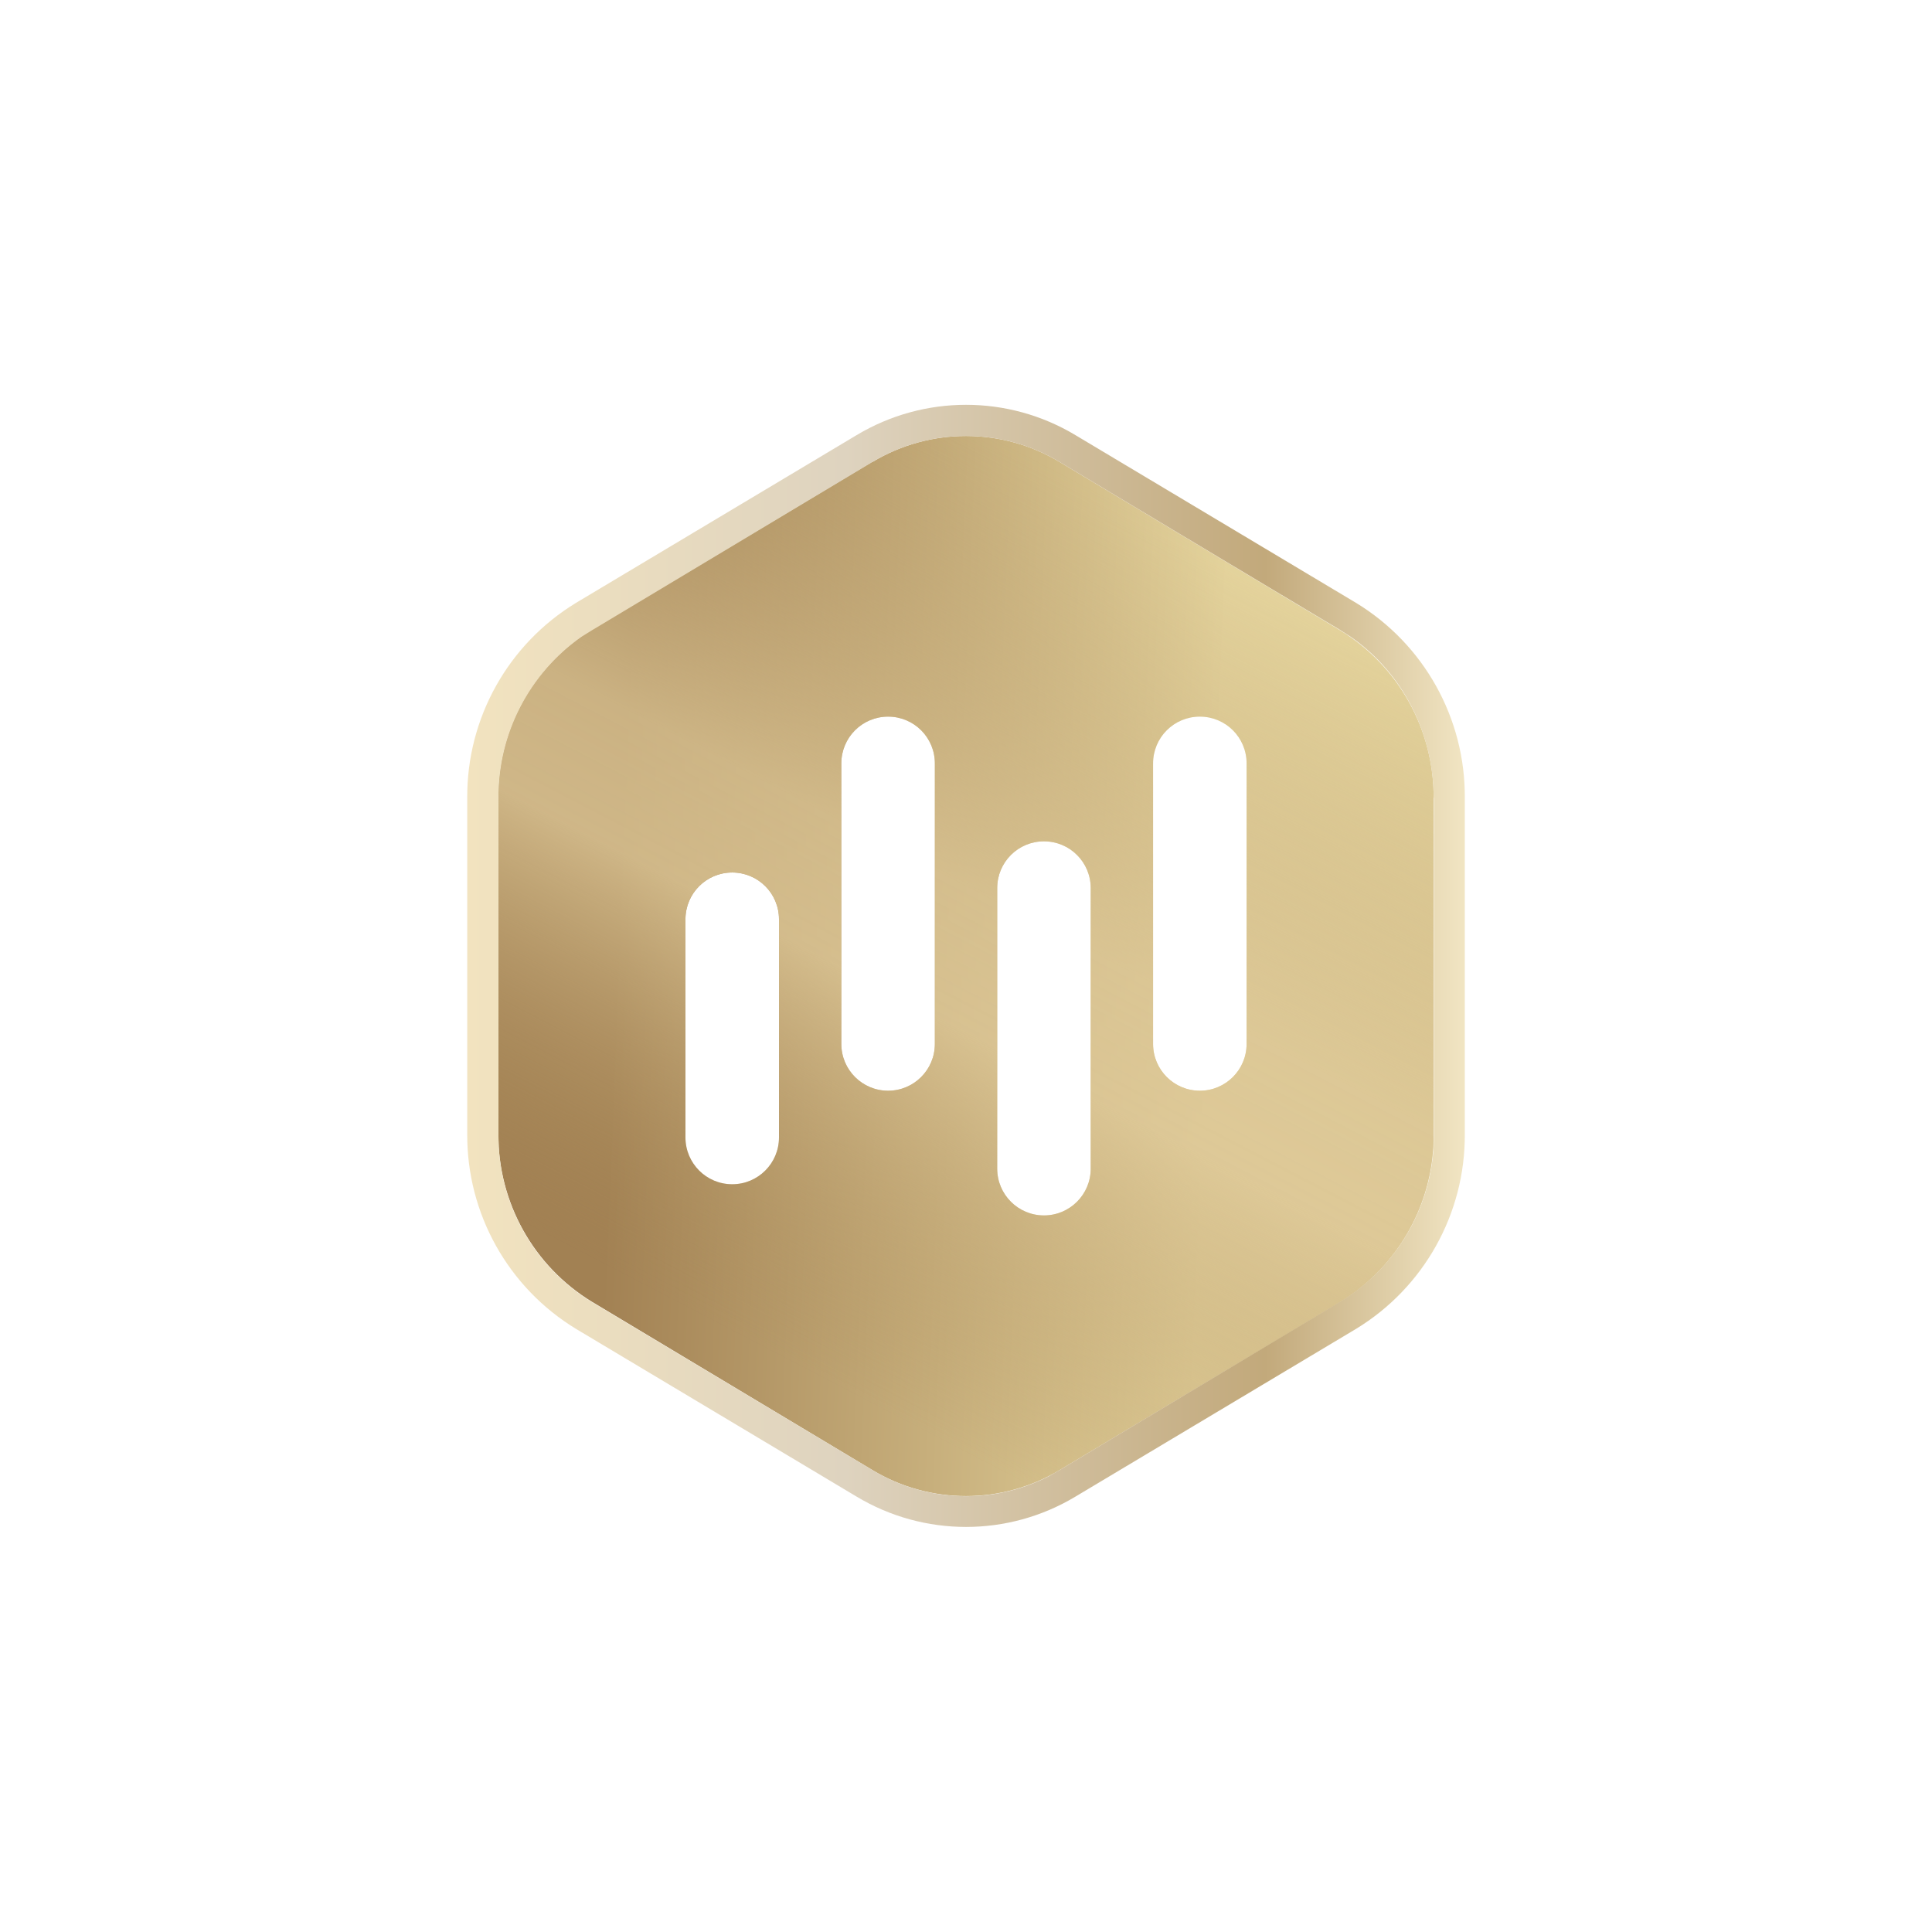
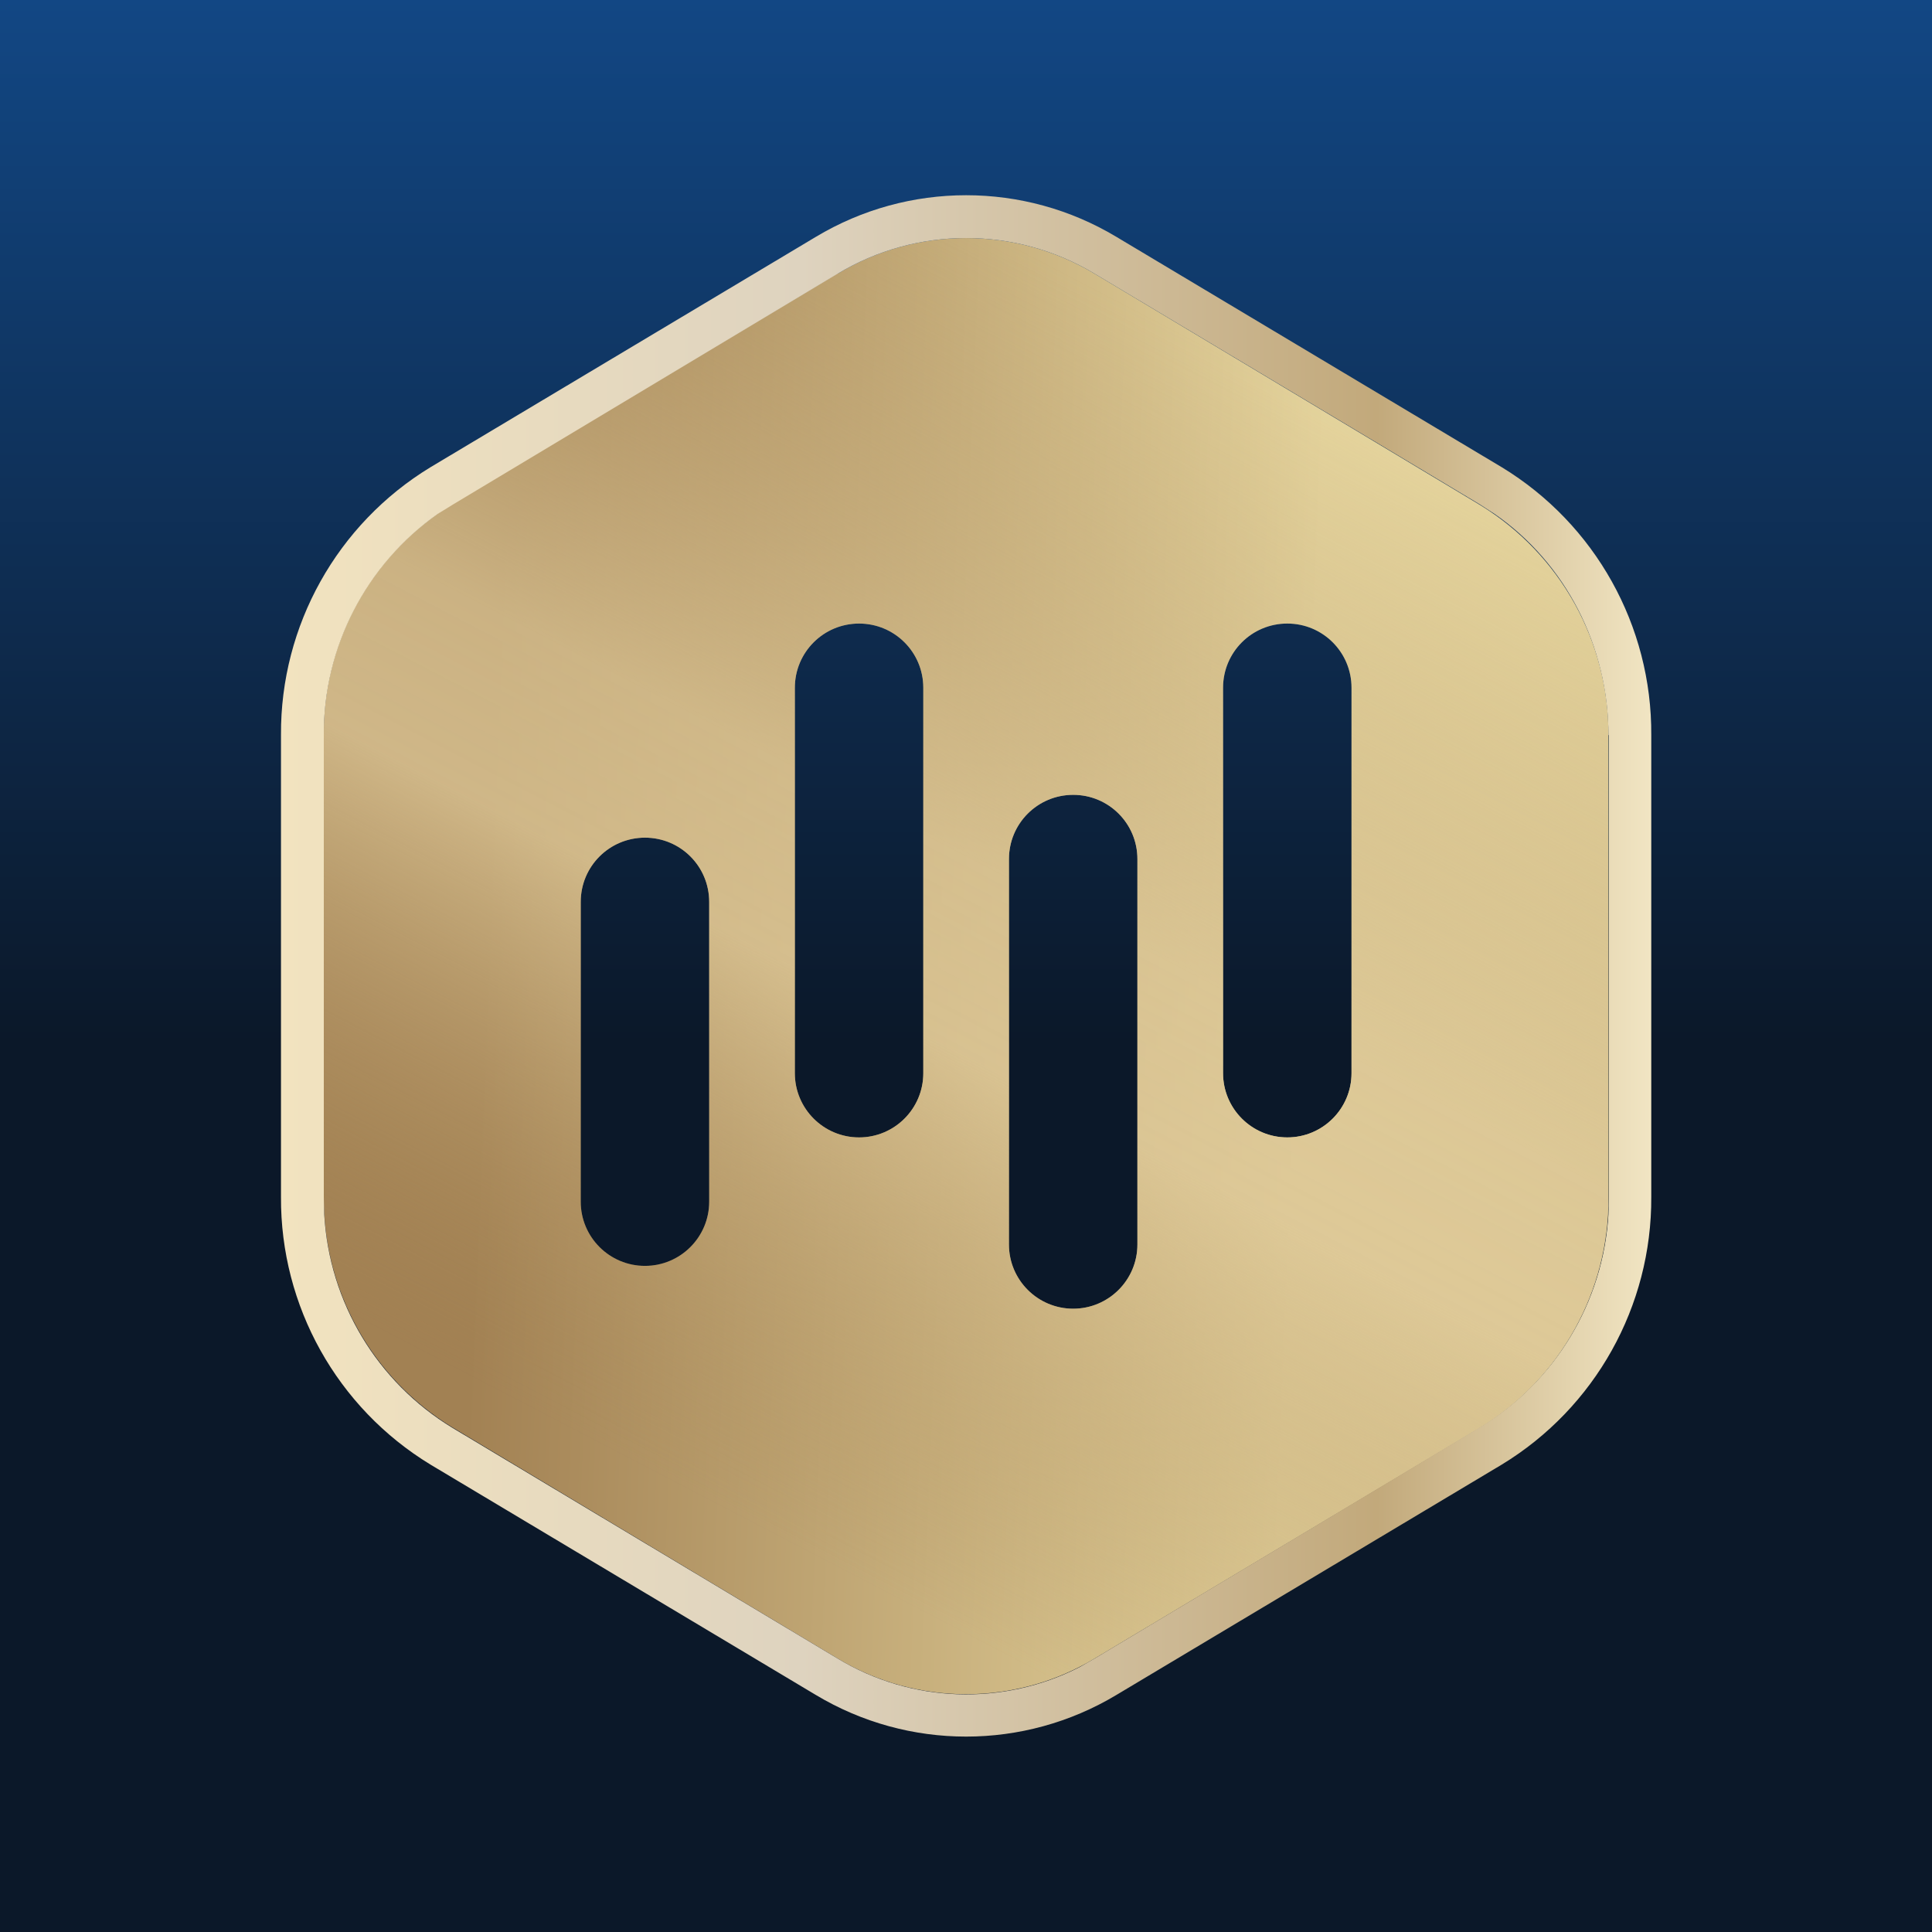
<svg xmlns="http://www.w3.org/2000/svg" viewBox="0 0 56 56">
-   <rect x="0" y="0" width="56" height="56" fill="url(#a)" />
-   <g transform="translate(2.70,2.70) scale(0.9036)">
-     <path d="M25 11.83a5.82 5.82 0 0 1 6 0l9 5.4a6.27 6.27 0 0 1 3 5.38v10.78a6.27 6.27 0 0 1-3 5.39l-9 5.39a5.82 5.82 0 0 1-6 0l-9-5.4a6.27 6.27 0 0 1-3-5.38V22.6a6.27 6.27 0 0 1 3-5.39l9-5.39ZM30.5 24c-.83 0-1.5.67-1.5 1.5v9a1.5 1.5 0 1 0 3 0v-9c0-.83-.67-1.5-1.5-1.5Zm-10 1c-.83 0-1.5.67-1.5 1.5v7a1.5 1.5 0 1 0 3 0v-7c0-.83-.67-1.5-1.5-1.5Zm5-5c-.83 0-1.5.67-1.5 1.5v9a1.5 1.5 0 1 0 3 0v-9c0-.83-.67-1.5-1.5-1.5Zm10 0c-.83 0-1.5.67-1.5 1.5v9a1.5 1.5 0 1 0 3 0v-9c0-.83-.67-1.5-1.5-1.5Z" fill="url(#g3)" />
+   <rect x="0" y="0" width="56" height="56" fill="url(#g2)" />
+   <g transform="translate(-6.75,-6.75) scale(1.2412)">
+     <path d="M25 11.83a5.82 5.82 0 0 1 6 0l9 5.4a6.27 6.27 0 0 1 3 5.38v10.78a6.27 6.27 0 0 1-3 5.39l-9 5.39a5.82 5.82 0 0 1-6 0l-9-5.4a6.27 6.27 0 0 1-3-5.38V22.6a6.27 6.27 0 0 1 3-5.39l9-5.39ZM30.5 24c-.83 0-1.5.67-1.5 1.5v9a1.5 1.5 0 1 0 3 0v-9c0-.83-.67-1.5-1.5-1.5Zm-10 1c-.83 0-1.5.67-1.5 1.5v7a1.5 1.5 0 1 0 3 0v-7c0-.83-.67-1.5-1.5-1.5Zm5-5c-.83 0-1.5.67-1.5 1.5v9a1.5 1.5 0 1 0 3 0v-9c0-.83-.67-1.5-1.5-1.5Zm10 0c-.83 0-1.5.67-1.5 1.5v9a1.5 1.5 0 1 0 3 0v-9c0-.83-.67-1.5-1.5-1.5Z" fill="url(#g4)" />
    <path d="M25 11.83a5.82 5.82 0 0 1 6 0l9 5.4a6.27 6.27 0 0 1 3 5.38v10.78a6.27 6.27 0 0 1-3 5.39l-9 5.39a5.82 5.82 0 0 1-6 0l-9-5.4a6.27 6.27 0 0 1-3-5.38V22.6a6.27 6.27 0 0 1 3-5.39l9-5.39ZM30.5 24c-.83 0-1.5.67-1.5 1.5v9a1.5 1.5 0 1 0 3 0v-9c0-.83-.67-1.5-1.5-1.5Zm-10 1c-.83 0-1.5.67-1.5 1.5v7a1.5 1.5 0 1 0 3 0v-7c0-.83-.67-1.5-1.5-1.5Zm5-5c-.83 0-1.5.67-1.5 1.5v9a1.5 1.5 0 1 0 3 0v-9c0-.83-.67-1.5-1.5-1.5Zm10 0c-.83 0-1.5.67-1.5 1.5v9a1.5 1.5 0 1 0 3 0v-9c0-.83-.67-1.5-1.5-1.5Z" fill="url(#g1)" fill-opacity=".78" />
-     <path d="M43 22.61c0-2.08-1-4.02-2.66-5.17l-.34-.22-9-5.39a5.82 5.82 0 0 0-6 0l-9 5.4-.34.21A6.29 6.29 0 0 0 13 22.61v10.78l.01.41A6.25 6.25 0 0 0 16 38.78l9 5.39a5.81 5.81 0 0 0 5.65.2l.35-.2 9-5.4A6.25 6.25 0 0 0 43 33.8l.01-.41V22.6Zm1 10.78a7.27 7.27 0 0 1-3.49 6.25l-9 5.38a6.82 6.82 0 0 1-7.02 0l-9-5.38A7.27 7.27 0 0 1 12 33.39V22.6a7.27 7.27 0 0 1 3.49-6.25l9-5.38a6.82 6.82 0 0 1 7.02 0l9 5.38A7.27 7.27 0 0 1 44 22.61v10.78Z" fill="url(#g2)" />
+     <path d="M43 22.61c0-2.08-1-4.02-2.66-5.17l-.34-.22-9-5.39a5.82 5.82 0 0 0-6 0l-9 5.4-.34.21A6.29 6.29 0 0 0 13 22.61v10.78l.01.41A6.25 6.25 0 0 0 16 38.78l9 5.39a5.81 5.81 0 0 0 5.65.2l.35-.2 9-5.4A6.25 6.25 0 0 0 43 33.8l.01-.41V22.6Zm1 10.78a7.27 7.27 0 0 1-3.49 6.25l-9 5.38a6.82 6.82 0 0 1-7.02 0l-9-5.38A7.27 7.27 0 0 1 12 33.39V22.6a7.27 7.27 0 0 1 3.49-6.25l9-5.38a6.82 6.82 0 0 1 7.02 0l9 5.38A7.27 7.27 0 0 1 44 22.61v10.78Z" fill="url(#g3)" />
    <defs>
-       <linearGradient x1="28" y1="0" x2="28" y2="56" gradientUnits="userSpaceOnUse">
+       <linearGradient id="g2" x1="28" y1="0" x2="28" y2="56" gradientUnits="userSpaceOnUse">
        <stop stop-color="#124784" />
        <stop offset=".54" stop-color="#0B1829" />
      </linearGradient>
-       <linearGradient id="g3" x1="42.03" y1="25.99" x2="16.87" y2="24.97" gradientUnits="userSpaceOnUse">
+       <linearGradient id="g4" x1="42.03" y1="25.99" x2="16.87" y2="24.97" gradientUnits="userSpaceOnUse">
        <stop offset=".24" stop-color="#E4D39C" />
        <stop offset="1" stop-color="#A28153" />
      </linearGradient>
      <linearGradient id="g1" x1="28.87" y1="11.04" x2="15.34" y2="37.04" gradientUnits="userSpaceOnUse">
        <stop stop-color="#B99D6E" stop-opacity="0" />
        <stop offset=".45" stop-color="#DAC494" stop-opacity=".94" />
        <stop offset=".59" stop-color="#DCC696" />
        <stop offset="1" stop-color="#A38150" stop-opacity="0" />
      </linearGradient>
-       <linearGradient id="g2" x1="44" y1="28" x2="12" y2="28" gradientUnits="userSpaceOnUse">
+       <linearGradient id="g3" x1="44" y1="28" x2="12" y2="28" gradientUnits="userSpaceOnUse">
        <stop stop-color="#F1E5C3" />
        <stop offset=".2" stop-color="#C2A97B" />
        <stop offset=".62" stop-color="#DED3BF" />
        <stop offset="1" stop-color="#F2E3BF" />
      </linearGradient>
    </defs>
  </g>
</svg>
